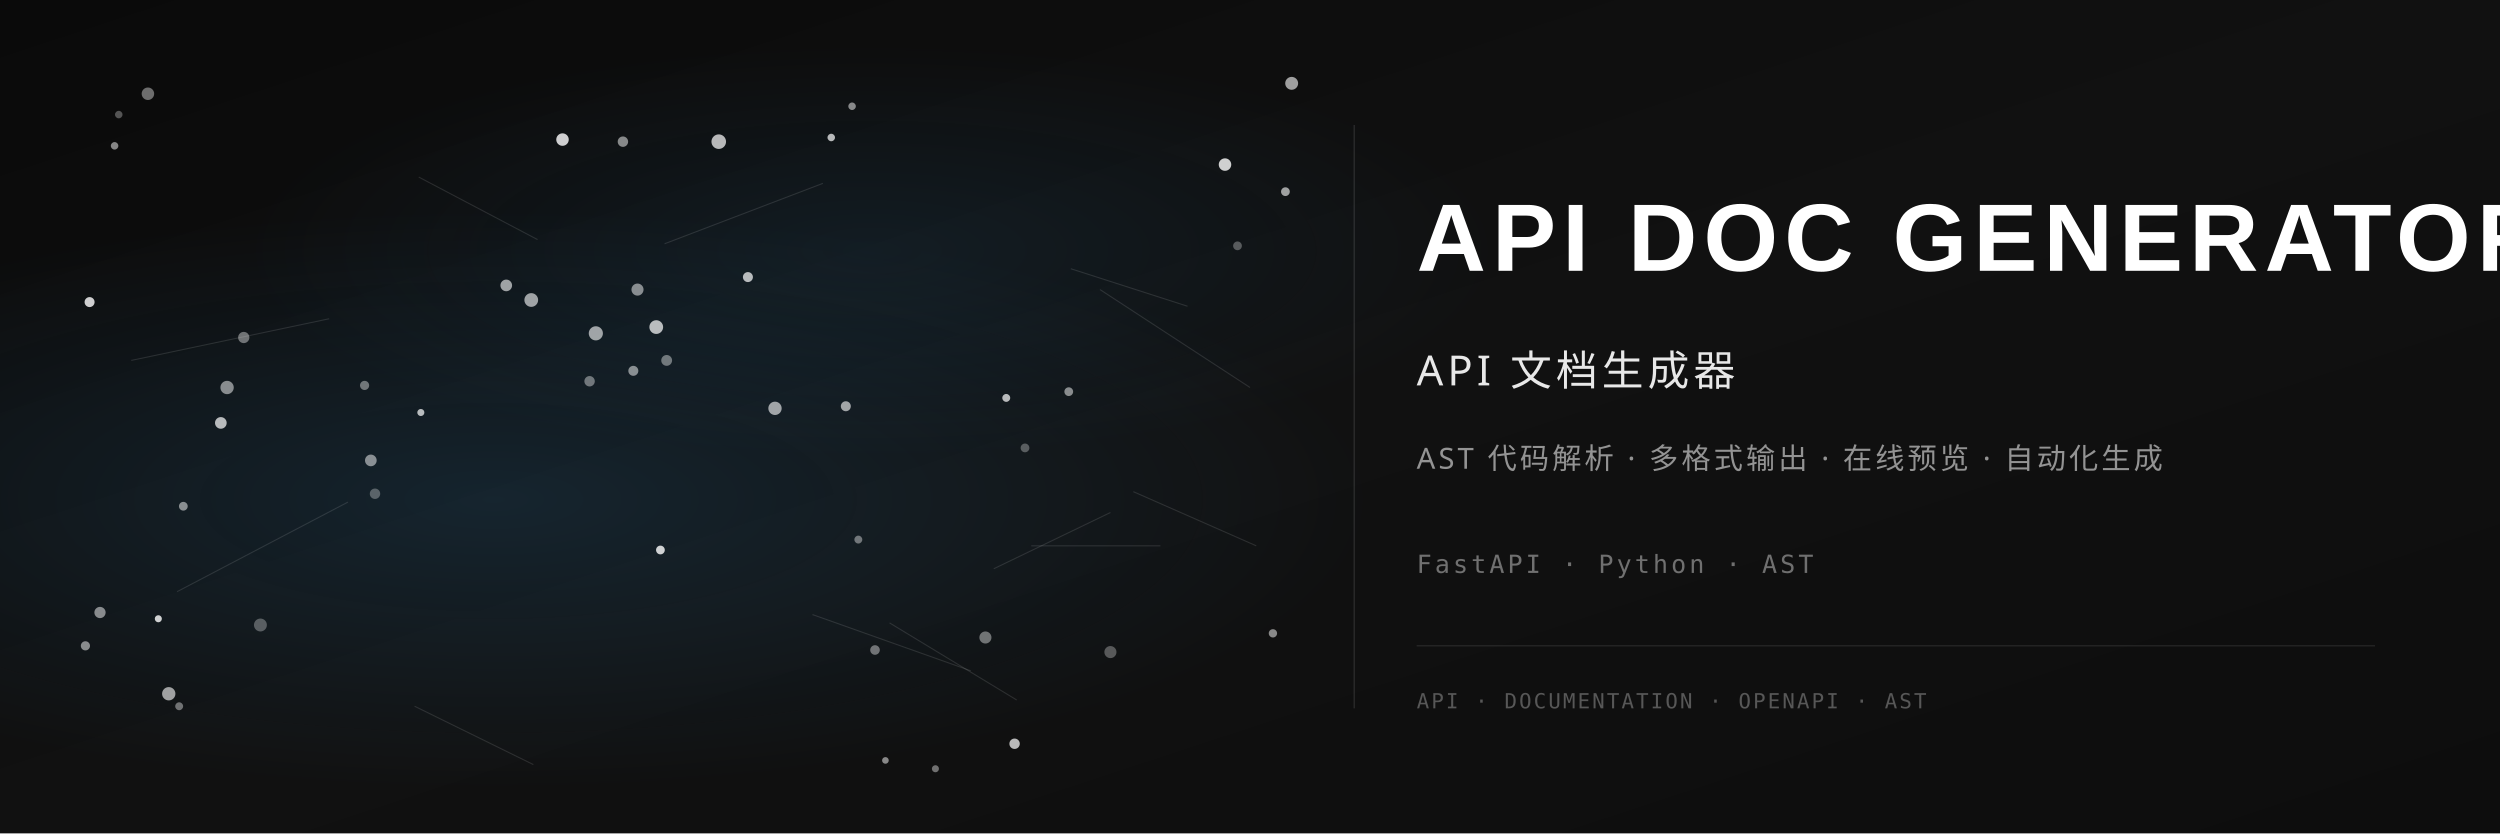
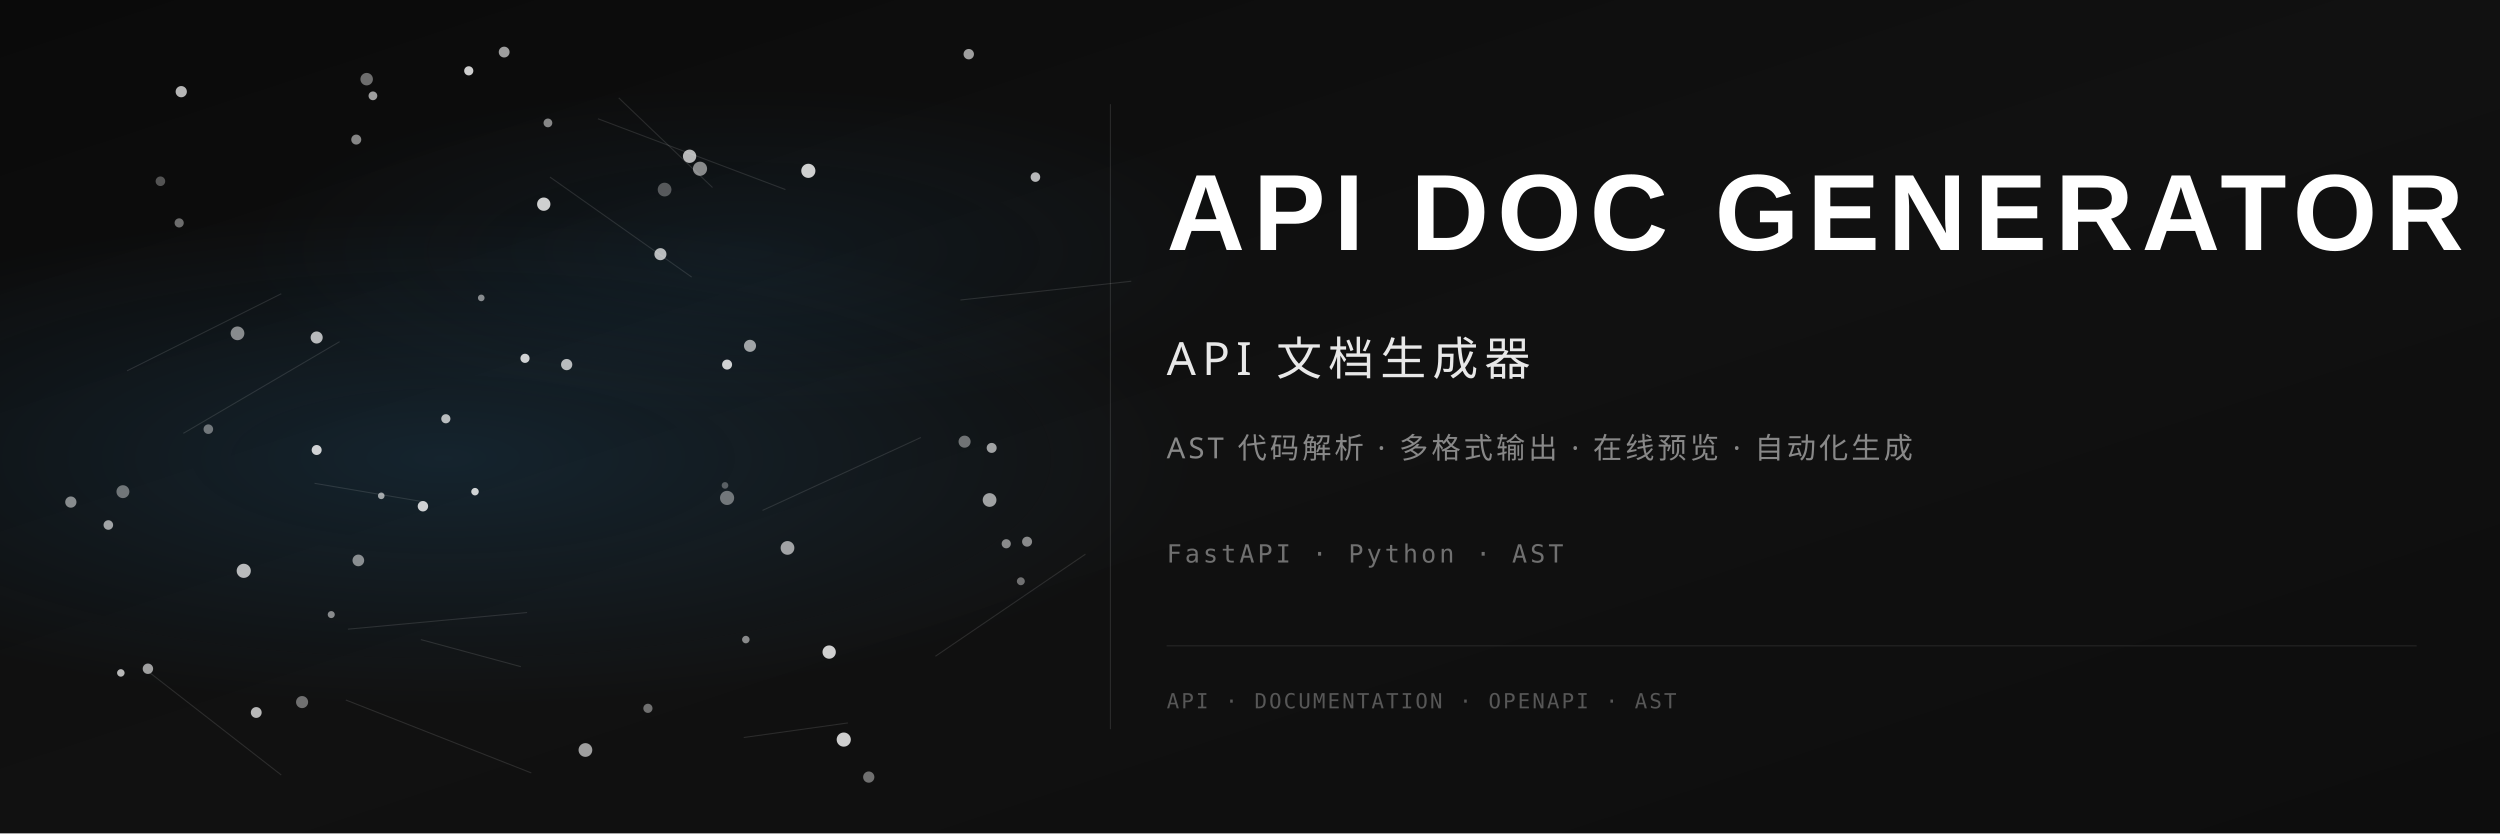
<svg xmlns="http://www.w3.org/2000/svg" viewBox="0 0 1200 400" width="1200" height="400">
  <defs>
    <linearGradient id="bg" x1="0%" y1="0%" x2="100%" y2="100%">
      <stop offset="0%" style="stop-color:#0a0a0a" />
      <stop offset="50%" style="stop-color:#111111" />
      <stop offset="100%" style="stop-color:#0d0d0d" />
    </linearGradient>
-     <radialGradient id="glow1" cx="20%" cy="60%" r="35%">
+     <radialGradient id="glow1" cx="18%" cy="55%" r="30%">
      <stop offset="0%" style="stop-color:#3498DB;stop-opacity:0.15" />
      <stop offset="100%" style="stop-color:#3498DB;stop-opacity:0" />
    </radialGradient>
-     <radialGradient id="glow2" cx="35%" cy="30%" r="25%">
-       <stop offset="0%" style="stop-color:#3498DB;stop-opacity:0.1" />
+     <radialGradient id="glow2" cx="30%" cy="30%" r="20%">
+       <stop offset="0%" style="stop-color:#3498DB;stop-opacity:0.08" />
      <stop offset="100%" style="stop-color:#3498DB;stop-opacity:0" />
    </radialGradient>
  </defs>
  <rect width="1200" height="400" fill="url(#bg)" />
  <rect width="1200" height="400" fill="url(#glow1)" />
  <rect width="1200" height="400" fill="url(#glow2)" />
-   <circle cx="345" cy="68" r="3.5" fill="white" opacity="0.7" />
-   <circle cx="286" cy="160" r="3.4" fill="white" opacity="0.6" />
-   <circle cx="304" cy="178" r="2.4" fill="white" opacity="0.5" />
-   <circle cx="320" cy="173" r="2.6" fill="white" opacity="0.4" />
-   <circle cx="492" cy="215" r="2.1" fill="white" opacity="0.3" />
-   <circle cx="594" cy="118" r="2.1" fill="white" opacity="0.3" />
-   <circle cx="81" cy="333" r="3.2" fill="white" opacity="0.6" />
-   <circle cx="255" cy="144" r="3.3" fill="white" opacity="0.6" />
-   <circle cx="283" cy="183" r="2.5" fill="white" opacity="0.4" />
-   <circle cx="117" cy="162" r="2.7" fill="white" opacity="0.4" />
-   <circle cx="76" cy="297" r="1.7" fill="white" opacity="0.8" />
-   <circle cx="487" cy="357" r="2.5" fill="white" opacity="0.7" />
-   <circle cx="48" cy="294" r="2.7" fill="white" opacity="0.5" />
-   <circle cx="306" cy="139" r="2.9" fill="white" opacity="0.5" />
-   <circle cx="175" cy="185" r="2.2" fill="white" opacity="0.4" />
-   <circle cx="106" cy="203" r="2.8" fill="white" opacity="0.7" />
-   <circle cx="178" cy="221" r="2.8" fill="white" opacity="0.5" />
-   <circle cx="55" cy="70" r="1.8" fill="white" opacity="0.5" />
-   <circle cx="43" cy="145" r="2.4" fill="white" opacity="0.8" />
-   <circle cx="399" cy="66" r="1.8" fill="white" opacity="0.7" />
-   <circle cx="317" cy="264" r="2.1" fill="white" opacity="0.8" />
-   <circle cx="88" cy="243" r="2.1" fill="white" opacity="0.5" />
-   <circle cx="180" cy="237" r="2.5" fill="white" opacity="0.3" />
-   <circle cx="620" cy="40" r="3.1" fill="white" opacity="0.6" />
-   <circle cx="513" cy="188" r="2.1" fill="white" opacity="0.5" />
-   <circle cx="611" cy="304" r="2.0" fill="white" opacity="0.5" />
-   <circle cx="372" cy="196" r="3.2" fill="white" opacity="0.6" />
-   <circle cx="270" cy="67" r="3.0" fill="white" opacity="0.8" />
-   <circle cx="109" cy="186" r="3.2" fill="white" opacity="0.5" />
-   <circle cx="359" cy="133" r="2.4" fill="white" opacity="0.7" />
-   <circle cx="125" cy="300" r="3.1" fill="white" opacity="0.3" />
-   <circle cx="533" cy="313" r="2.9" fill="white" opacity="0.3" />
-   <circle cx="425" cy="365" r="1.6" fill="white" opacity="0.5" />
-   <circle cx="483" cy="191" r="1.9" fill="white" opacity="0.7" />
-   <circle cx="406" cy="195" r="2.4" fill="white" opacity="0.6" />
-   <circle cx="71" cy="45" r="3.0" fill="white" opacity="0.4" />
-   <circle cx="243" cy="137" r="2.8" fill="white" opacity="0.6" />
-   <circle cx="315" cy="157" r="3.3" fill="white" opacity="0.7" />
-   <circle cx="409" cy="51" r="1.8" fill="white" opacity="0.5" />
-   <circle cx="588" cy="79" r="3.0" fill="white" opacity="0.8" />
-   <circle cx="299" cy="68" r="2.5" fill="white" opacity="0.5" />
-   <circle cx="57" cy="55" r="1.8" fill="white" opacity="0.3" />
-   <circle cx="86" cy="339" r="1.9" fill="white" opacity="0.4" />
-   <circle cx="473" cy="306" r="2.9" fill="white" opacity="0.4" />
-   <circle cx="41" cy="310" r="2.2" fill="white" opacity="0.5" />
-   <circle cx="202" cy="198" r="1.7" fill="white" opacity="0.7" />
-   <circle cx="617" cy="92" r="2.1" fill="white" opacity="0.6" />
-   <circle cx="420" cy="312" r="2.3" fill="white" opacity="0.4" />
-   <circle cx="412" cy="259" r="1.9" fill="white" opacity="0.4" />
-   <circle cx="449" cy="369" r="1.7" fill="white" opacity="0.4" />
-   <line x1="199" y1="339" x2="256" y2="367" stroke="white" stroke-width="0.5" opacity="0.12" />
-   <line x1="390" y1="295" x2="466" y2="322" stroke="white" stroke-width="0.5" opacity="0.12" />
-   <line x1="85" y1="284" x2="167" y2="241" stroke="white" stroke-width="0.5" opacity="0.12" />
-   <line x1="528" y1="139" x2="600" y2="186" stroke="white" stroke-width="0.5" opacity="0.12" />
-   <line x1="427" y1="299" x2="488" y2="336" stroke="white" stroke-width="0.5" opacity="0.12" />
-   <line x1="63" y1="173" x2="158" y2="153" stroke="white" stroke-width="0.5" opacity="0.12" />
-   <line x1="514" y1="129" x2="570" y2="147" stroke="white" stroke-width="0.5" opacity="0.12" />
-   <line x1="319" y1="117" x2="395" y2="88" stroke="white" stroke-width="0.5" opacity="0.12" />
-   <line x1="477" y1="273" x2="533" y2="246" stroke="white" stroke-width="0.5" opacity="0.12" />
-   <line x1="201" y1="85" x2="258" y2="115" stroke="white" stroke-width="0.5" opacity="0.12" />
-   <line x1="495" y1="262" x2="557" y2="262" stroke="white" stroke-width="0.5" opacity="0.12" />
-   <line x1="544" y1="236" x2="603" y2="262" stroke="white" stroke-width="0.5" opacity="0.12" />
-   <line x1="650" y1="60" x2="650" y2="340" stroke="white" stroke-width="0.5" opacity="0.15" />
-   <text x="680" y="130" font-family="'SF Pro Display','Helvetica Neue',Arial,sans-serif" font-size="46" font-weight="800" fill="white" letter-spacing="3">API DOC GENERATOR</text>
-   <text x="680" y="185" font-family="'Noto Sans SC','PingFang SC','Microsoft YaHei',sans-serif" font-size="20" font-weight="500" fill="white" opacity="0.9" letter-spacing="2">API 文档生成器</text>
-   <text x="680" y="225" font-family="'Noto Sans SC','PingFang SC','Microsoft YaHei',sans-serif" font-size="14" font-weight="300" fill="white" opacity="0.55" letter-spacing="1.5">AST 代码解析 · 多格式输出 · 在线预览 · 自动化生成</text>
-   <text x="680" y="275" font-family="'SF Mono','Fira Code','Consolas',monospace" font-size="12" fill="white" opacity="0.4" letter-spacing="1.5">FastAPI · Python · AST</text>
-   <line x1="680" y1="310" x2="1140" y2="310" stroke="white" stroke-width="0.5" opacity="0.12" />
-   <text x="680" y="340" font-family="'SF Mono','Fira Code','Consolas',monospace" font-size="10" fill="white" opacity="0.3" letter-spacing="1">API · DOCUMENTATION · OPENAPI · AST</text>
+   <circle cx="34" cy="241" r="2.7" fill="white" opacity="0.5" />
+   <circle cx="317" cy="122" r="2.9" fill="white" opacity="0.7" />
+   <circle cx="114" cy="160" r="3.3" fill="white" opacity="0.5" />
+   <circle cx="172" cy="269" r="2.8" fill="white" opacity="0.5" />
+   <circle cx="86" cy="107" r="2.2" fill="white" opacity="0.4" />
+   <circle cx="183" cy="238" r="1.6" fill="white" opacity="0.6" />
+   <circle cx="349" cy="239" r="3.4" fill="white" opacity="0.4" />
+   <circle cx="179" cy="46" r="2.1" fill="white" opacity="0.6" />
+   <circle cx="59" cy="236" r="3.1" fill="white" opacity="0.4" />
+   <circle cx="319" cy="91" r="3.3" fill="white" opacity="0.3" />
+   <circle cx="152" cy="162" r="2.9" fill="white" opacity="0.7" />
+   <circle cx="252" cy="172" r="2.2" fill="white" opacity="0.8" />
+   <circle cx="497" cy="85" r="2.3" fill="white" opacity="0.7" />
+   <circle cx="311" cy="340" r="2.2" fill="white" opacity="0.4" />
+   <circle cx="476" cy="215" r="2.4" fill="white" opacity="0.6" />
+   <circle cx="281" cy="360" r="3.3" fill="white" opacity="0.6" />
+   <circle cx="214" cy="201" r="2.2" fill="white" opacity="0.7" />
+   <circle cx="87" cy="44" r="2.7" fill="white" opacity="0.7" />
+   <circle cx="483" cy="261" r="2.2" fill="white" opacity="0.5" />
+   <circle cx="261" cy="98" r="3.2" fill="white" opacity="0.8" />
+   <circle cx="242" cy="25" r="2.6" fill="white" opacity="0.6" />
+   <circle cx="493" cy="260" r="2.4" fill="white" opacity="0.5" />
+   <circle cx="145" cy="337" r="2.9" fill="white" opacity="0.4" />
+   <circle cx="225" cy="34" r="2.2" fill="white" opacity="0.8" />
+   <circle cx="463" cy="212" r="2.9" fill="white" opacity="0.4" />
+   <circle cx="349" cy="175" r="2.4" fill="white" opacity="0.8" />
+   <circle cx="176" cy="38" r="3.0" fill="white" opacity="0.4" />
+   <circle cx="360" cy="166" r="2.9" fill="white" opacity="0.6" />
+   <circle cx="203" cy="243" r="2.5" fill="white" opacity="0.8" />
+   <circle cx="52" cy="252" r="2.3" fill="white" opacity="0.6" />
+   <circle cx="378" cy="263" r="3.3" fill="white" opacity="0.6" />
+   <circle cx="117" cy="274" r="3.4" fill="white" opacity="0.7" />
+   <circle cx="152" cy="216" r="2.4" fill="white" opacity="0.8" />
+   <circle cx="475" cy="240" r="3.3" fill="white" opacity="0.6" />
+   <circle cx="159" cy="295" r="1.7" fill="white" opacity="0.5" />
+   <circle cx="123" cy="342" r="2.6" fill="white" opacity="0.7" />
+   <circle cx="490" cy="279" r="1.9" fill="white" opacity="0.4" />
+   <circle cx="405" cy="355" r="3.4" fill="white" opacity="0.8" />
+   <circle cx="417" cy="373" r="2.7" fill="white" opacity="0.4" />
+   <circle cx="263" cy="59" r="2.1" fill="white" opacity="0.5" />
+   <circle cx="348" cy="233" r="1.6" fill="white" opacity="0.3" />
+   <circle cx="77" cy="87" r="2.3" fill="white" opacity="0.3" />
+   <circle cx="331" cy="75" r="3.2" fill="white" opacity="0.7" />
+   <circle cx="398" cy="313" r="3.2" fill="white" opacity="0.8" />
+   <circle cx="71" cy="321" r="2.5" fill="white" opacity="0.6" />
+   <circle cx="272" cy="175" r="2.7" fill="white" opacity="0.7" />
+   <circle cx="388" cy="82" r="3.4" fill="white" opacity="0.8" />
+   <circle cx="171" cy="67" r="2.4" fill="white" opacity="0.5" />
+   <circle cx="58" cy="323" r="1.8" fill="white" opacity="0.7" />
+   <circle cx="231" cy="143" r="1.6" fill="white" opacity="0.5" />
+   <circle cx="465" cy="26" r="2.5" fill="white" opacity="0.6" />
+   <circle cx="100" cy="206" r="2.3" fill="white" opacity="0.4" />
+   <circle cx="336" cy="81" r="3.4" fill="white" opacity="0.5" />
+   <circle cx="228" cy="236" r="1.8" fill="white" opacity="0.8" />
+   <circle cx="358" cy="307" r="1.8" fill="white" opacity="0.5" />
+   <line x1="72" y1="323" x2="135" y2="372" stroke="white" stroke-width="0.5" opacity="0.12" />
+   <line x1="202" y1="307" x2="250" y2="320" stroke="white" stroke-width="0.5" opacity="0.12" />
+   <line x1="366" y1="245" x2="442" y2="210" stroke="white" stroke-width="0.5" opacity="0.12" />
+   <line x1="357" y1="354" x2="407" y2="347" stroke="white" stroke-width="0.5" opacity="0.12" />
+   <line x1="449" y1="315" x2="521" y2="266" stroke="white" stroke-width="0.5" opacity="0.12" />
+   <line x1="297" y1="47" x2="342" y2="90" stroke="white" stroke-width="0.5" opacity="0.12" />
+   <line x1="461" y1="144" x2="543" y2="135" stroke="white" stroke-width="0.5" opacity="0.12" />
+   <line x1="166" y1="336" x2="255" y2="371" stroke="white" stroke-width="0.5" opacity="0.12" />
+   <line x1="61" y1="178" x2="135" y2="141" stroke="white" stroke-width="0.5" opacity="0.12" />
+   <line x1="287" y1="57" x2="377" y2="91" stroke="white" stroke-width="0.5" opacity="0.12" />
+   <line x1="167" y1="302" x2="253" y2="294" stroke="white" stroke-width="0.5" opacity="0.12" />
+   <line x1="151" y1="232" x2="204" y2="241" stroke="white" stroke-width="0.5" opacity="0.12" />
+   <line x1="264" y1="85" x2="332" y2="133" stroke="white" stroke-width="0.5" opacity="0.12" />
+   <line x1="88" y1="208" x2="163" y2="164" stroke="white" stroke-width="0.5" opacity="0.12" />
+   <line x1="533" y1="50" x2="533" y2="350" stroke="white" stroke-width="0.5" opacity="0.12" />
+   <text x="560" y="120" font-family="'SF Pro Display','Helvetica Neue',Arial,sans-serif" font-size="52" font-weight="800" fill="white" letter-spacing="4">API DOC GENERATOR</text>
+   <text x="560" y="180" font-family="'Noto Sans SC','PingFang SC','Microsoft YaHei',sans-serif" font-size="22" font-weight="500" fill="white" opacity="0.9" letter-spacing="3">API 文档生成器</text>
+   <text x="560" y="220" font-family="'Noto Sans SC','PingFang SC','Microsoft YaHei',sans-serif" font-size="14" font-weight="300" fill="white" opacity="0.5" letter-spacing="1.5">AST 代码解析 · 多格式输出 · 在线预览 · 自动化生成</text>
+   <text x="560" y="270" font-family="'SF Mono','Fira Code','Consolas',monospace" font-size="12" fill="white" opacity="0.4" letter-spacing="1.5">FastAPI · Python · AST</text>
+   <line x1="560" y1="310" x2="1160" y2="310" stroke="white" stroke-width="0.5" opacity="0.1" />
+   <text x="560" y="340" font-family="'SF Mono','Fira Code','Consolas',monospace" font-size="10" fill="white" opacity="0.3" letter-spacing="1">API · DOCUMENTATION · OPENAPI · AST</text>
</svg>
